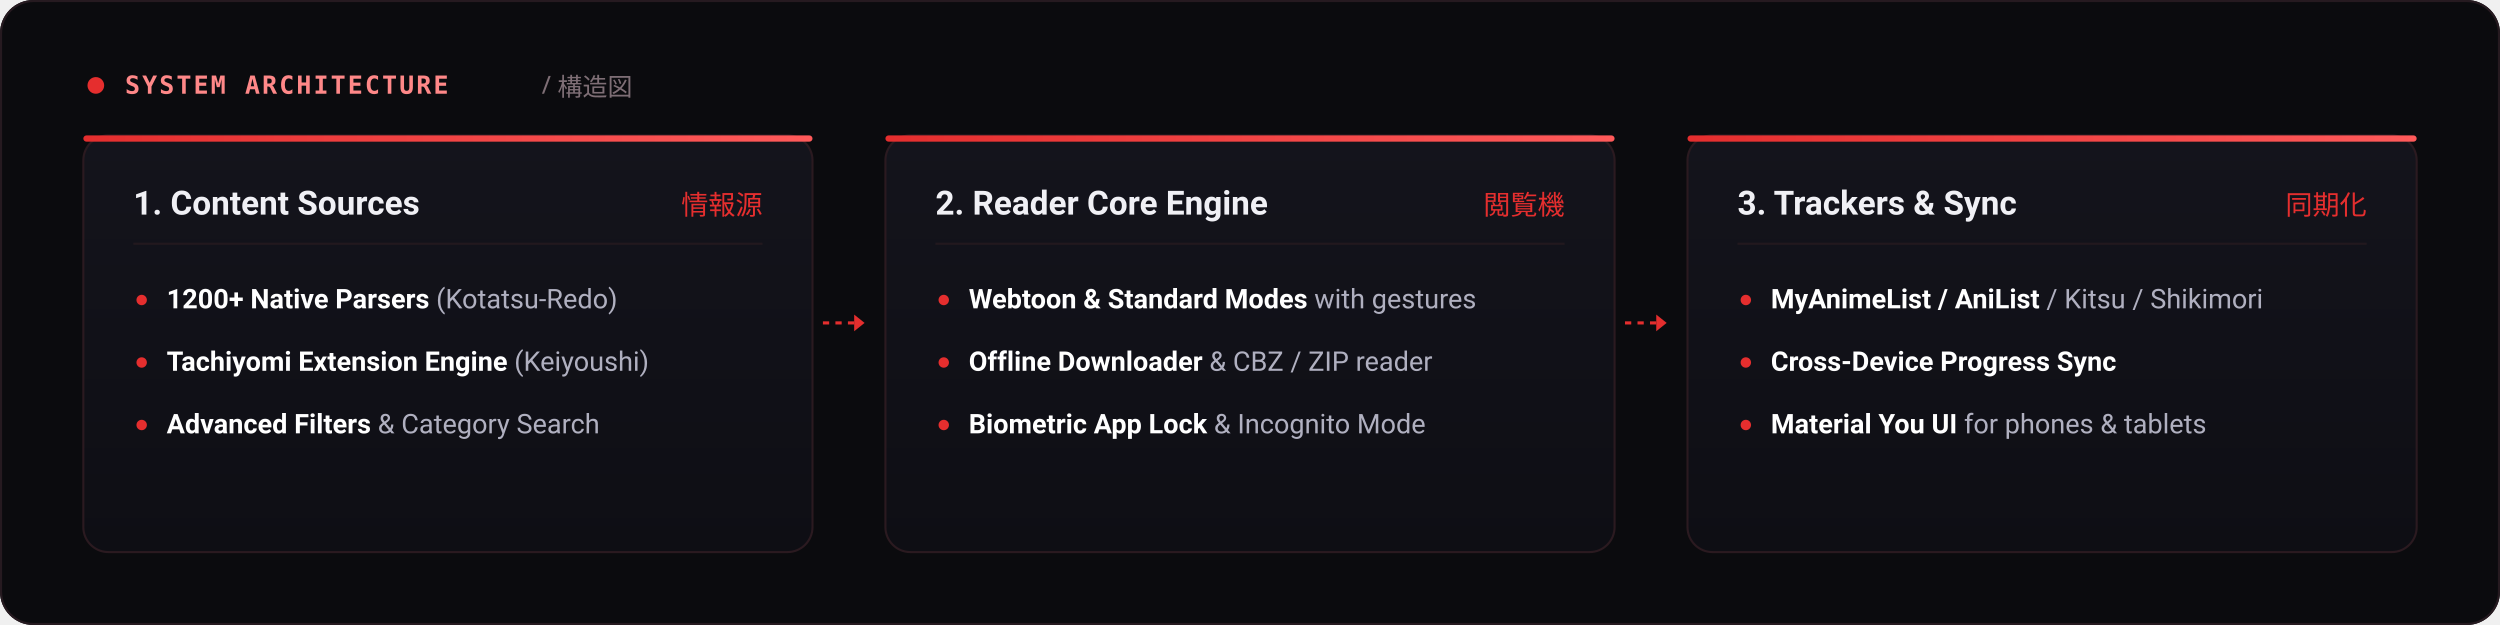
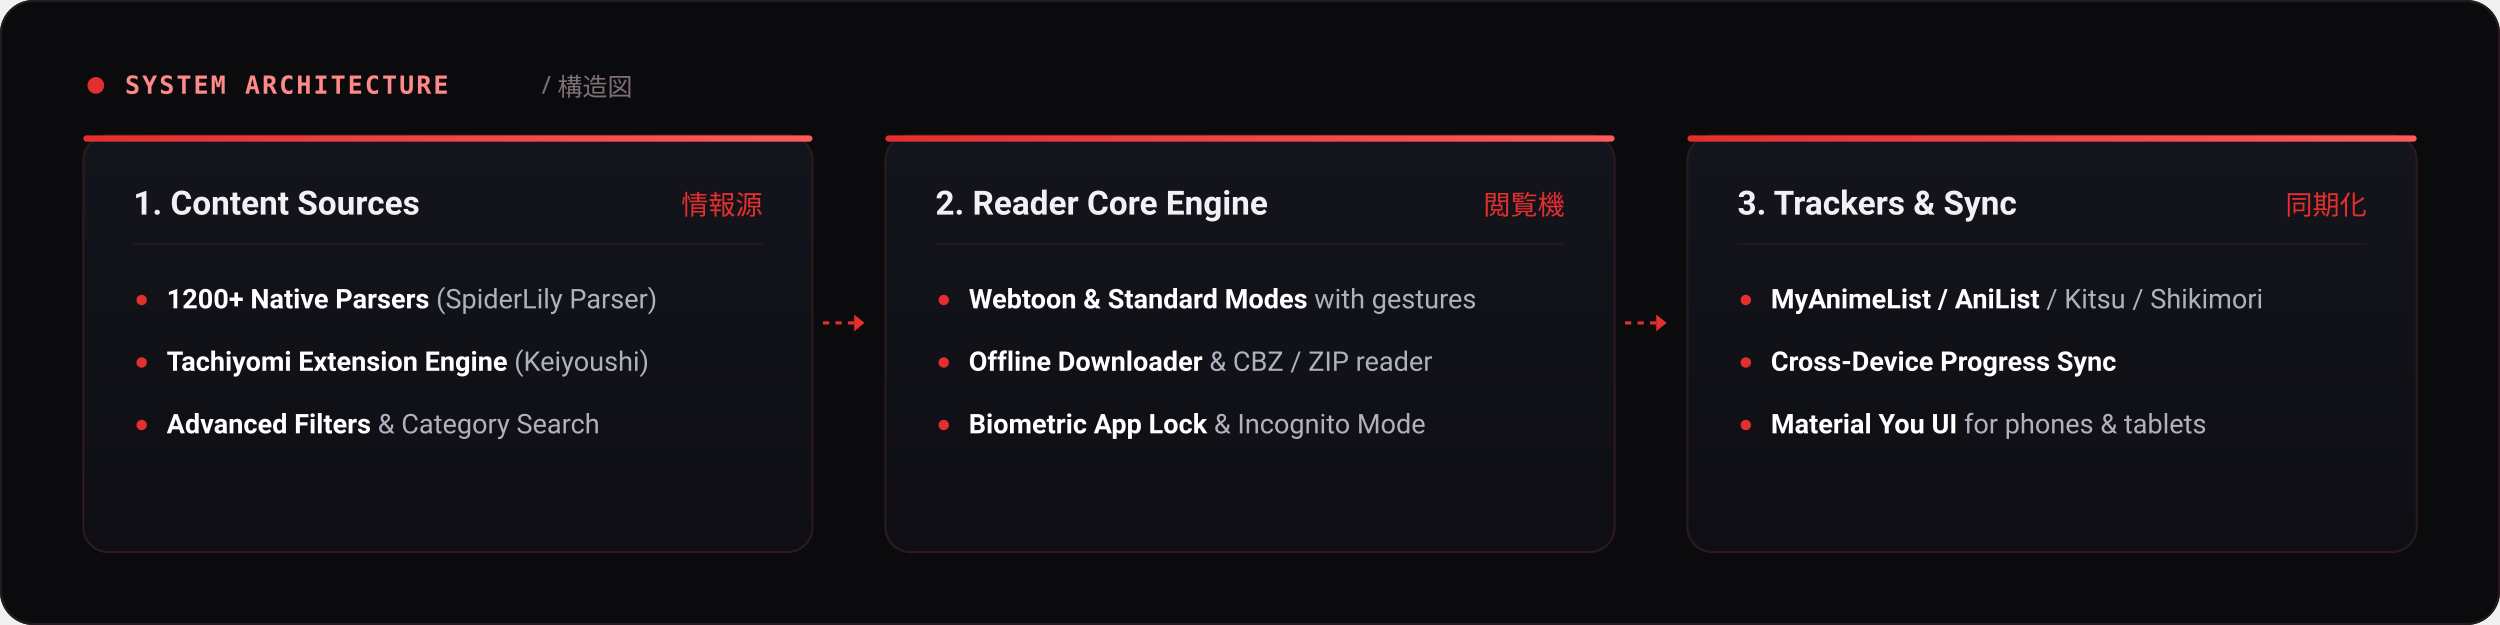
<svg xmlns="http://www.w3.org/2000/svg" width="1200" height="300" viewBox="0 0 1200 300" role="img" aria-labelledby="title desc">
  <defs>
    <linearGradient id="card-bg" x1="0%" y1="0%" x2="0%" y2="100%">
      <stop offset="0%" stop-color="#14141C" />
      <stop offset="100%" stop-color="#0E0E14" />
    </linearGradient>
    <linearGradient id="accent-red" x1="0%" y1="0%" x2="100%" y2="0%">
      <stop offset="0%" stop-color="#E52E2E" />
      <stop offset="100%" stop-color="#FF5A5A" />
    </linearGradient>
  </defs>
  <rect width="1200" height="300" rx="16" fill="#0B0B0E" />
  <rect x="0.5" y="0.5" width="1199" height="299" rx="15.5" fill="none" stroke="#261A20" stroke-width="1" />
  <g transform="translate(40, 35)">
    <circle cx="6" cy="6" r="4" fill="#E52E2E" />
    <text x="20" y="10" font-family="ui-monospace, 'SFMono-Regular', Menlo, monospace" font-size="12" font-weight="700" fill="#FF8888" letter-spacing="1">SYSTEM ARCHITECTURE</text>
    <text x="220" y="10" font-family="'Yu Gothic', 'Hiragino Sans', sans-serif" font-size="12" fill="#7E6E75">/ 構造図</text>
  </g>
  <g transform="translate(40, 65)">
    <rect width="350" height="200" rx="12" fill="url(#card-bg)" stroke="#2B1A20" stroke-width="1" />
    <rect x="0" y="0" width="350" height="3" rx="1.5" fill="url(#accent-red)" />
    <text x="24" y="38" font-family="-apple-system, BlinkMacSystemFont, 'Segoe UI', Roboto, sans-serif" font-size="16" font-weight="700" fill="#F0F0F5">1. Content Sources</text>
    <text x="326" y="38" font-family="'Yu Gothic', sans-serif" font-size="13" font-weight="500" fill="#E52E2E" text-anchor="end">情報源</text>
    <line x1="24" y1="52" x2="326" y2="52" stroke="#22181E" stroke-width="1" />
    <g transform="translate(24, 75)" font-family="-apple-system, BlinkMacSystemFont, 'Segoe UI', Roboto, sans-serif" font-size="13" fill="#B0B0C0">
      <circle cx="4" cy="4" r="2.5" fill="#E52E2E" />
      <text x="16" y="8">
-         <tspan font-weight="600" fill="#FFFFFF">1200+ Native Parsers</tspan> (Kotatsu-Redo)</text>
+         <tspan font-weight="600" fill="#FFFFFF">1200+ Native Parsers</tspan> (SpiderLily Parser)</text>
      <circle cx="4" cy="34" r="2.5" fill="#E52E2E" />
      <text x="16" y="38">
        <tspan font-weight="600" fill="#FFFFFF">Tachiyomi Extension Engine</tspan> (Keiyoushi)</text>
      <circle cx="4" cy="64" r="2.5" fill="#E52E2E" />
      <text x="16" y="68">
        <tspan font-weight="600" fill="#FFFFFF">Advanced Filters</tspan> &amp; Category Search</text>
    </g>
  </g>
  <g transform="translate(390, 155)">
    <path d="M 5,0 L 20,0" stroke="#E52E2E" stroke-width="1.5" stroke-dasharray="3 3" />
    <polygon points="20,-4 25,0 20,4" fill="#E52E2E" />
  </g>
  <g transform="translate(425, 65)">
    <rect width="350" height="200" rx="12" fill="url(#card-bg)" stroke="#2B1A20" stroke-width="1" />
    <rect x="0" y="0" width="350" height="3" rx="1.5" fill="url(#accent-red)" />
    <text x="24" y="38" font-family="-apple-system, BlinkMacSystemFont, 'Segoe UI', Roboto, sans-serif" font-size="16" font-weight="700" fill="#F0F0F5">2. Reader Core Engine</text>
    <text x="326" y="38" font-family="'Yu Gothic', sans-serif" font-size="13" font-weight="500" fill="#E52E2E" text-anchor="end">閲覧機</text>
    <line x1="24" y1="52" x2="326" y2="52" stroke="#22181E" stroke-width="1" />
    <g transform="translate(24, 75)" font-family="-apple-system, BlinkMacSystemFont, 'Segoe UI', Roboto, sans-serif" font-size="13" fill="#B0B0C0">
      <circle cx="4" cy="4" r="2.5" fill="#E52E2E" />
      <text x="16" y="8">
        <tspan font-weight="600" fill="#FFFFFF">Webtoon &amp; Standard Modes</tspan> with gestures</text>
      <circle cx="4" cy="34" r="2.5" fill="#E52E2E" />
      <text x="16" y="38">
        <tspan font-weight="600" fill="#FFFFFF">Offline Downloader</tspan> &amp; CBZ / ZIP reader</text>
      <circle cx="4" cy="64" r="2.5" fill="#E52E2E" />
      <text x="16" y="68">
        <tspan font-weight="600" fill="#FFFFFF">Biometric App Lock</tspan> &amp; Incognito Mode</text>
    </g>
  </g>
  <g transform="translate(775, 155)">
    <path d="M 5,0 L 20,0" stroke="#E52E2E" stroke-width="1.5" stroke-dasharray="3 3" />
    <polygon points="20,-4 25,0 20,4" fill="#E52E2E" />
  </g>
  <g transform="translate(810, 65)">
    <rect width="350" height="200" rx="12" fill="url(#card-bg)" stroke="#2B1A20" stroke-width="1" />
    <rect x="0" y="0" width="350" height="3" rx="1.5" fill="url(#accent-red)" />
    <text x="24" y="38" font-family="-apple-system, BlinkMacSystemFont, 'Segoe UI', Roboto, sans-serif" font-size="16" font-weight="700" fill="#F0F0F5">3. Trackers &amp; Sync</text>
    <text x="326" y="38" font-family="'Yu Gothic', sans-serif" font-size="13" font-weight="500" fill="#E52E2E" text-anchor="end">同期化</text>
    <line x1="24" y1="52" x2="326" y2="52" stroke="#22181E" stroke-width="1" />
    <g transform="translate(24, 75)" font-family="-apple-system, BlinkMacSystemFont, 'Segoe UI', Roboto, sans-serif" font-size="13" fill="#B0B0C0">
      <circle cx="4" cy="4" r="2.5" fill="#E52E2E" />
      <text x="16" y="8">
        <tspan font-weight="600" fill="#FFFFFF">MyAnimeList / AniList</tspan> / Kitsu / Shikimori</text>
      <circle cx="4" cy="34" r="2.5" fill="#E52E2E" />
      <text x="16" y="38">
        <tspan font-weight="600" fill="#FFFFFF">Cross-Device Progress Sync</tspan>
      </text>
      <circle cx="4" cy="64" r="2.5" fill="#E52E2E" />
      <text x="16" y="68">
        <tspan font-weight="600" fill="#FFFFFF">Material You UI</tspan> for phones &amp; tablets</text>
    </g>
  </g>
</svg>
